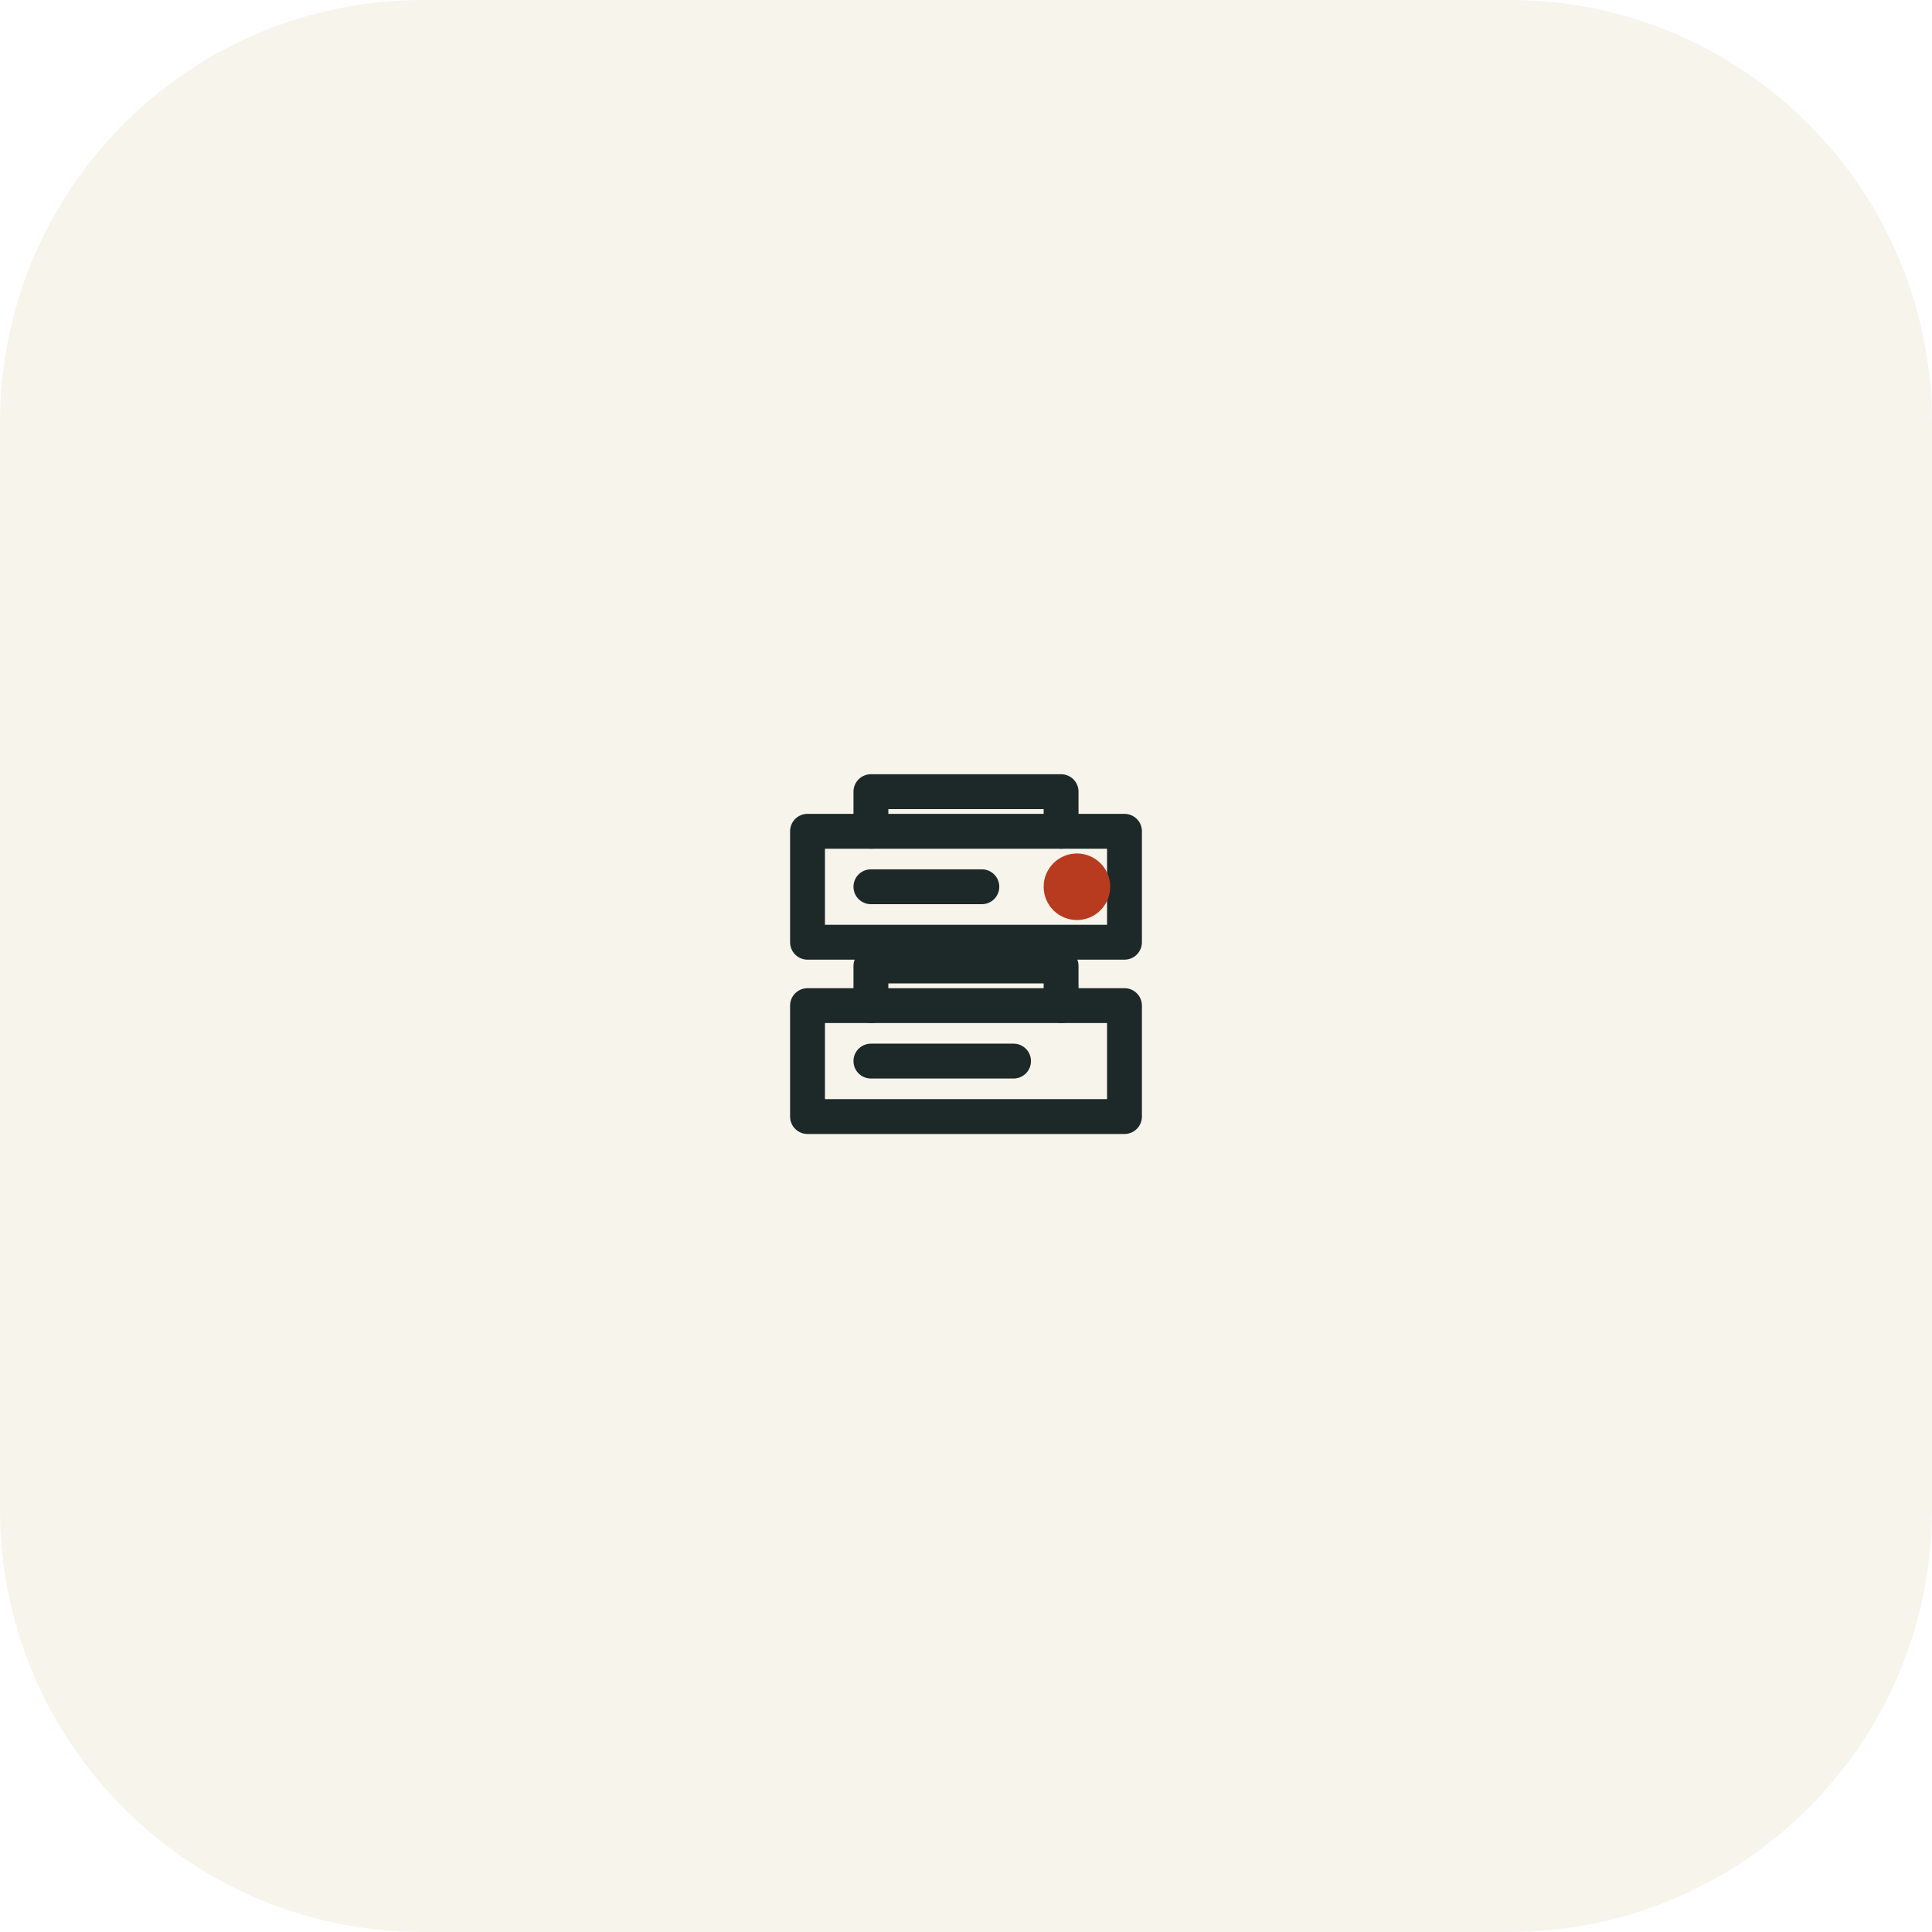
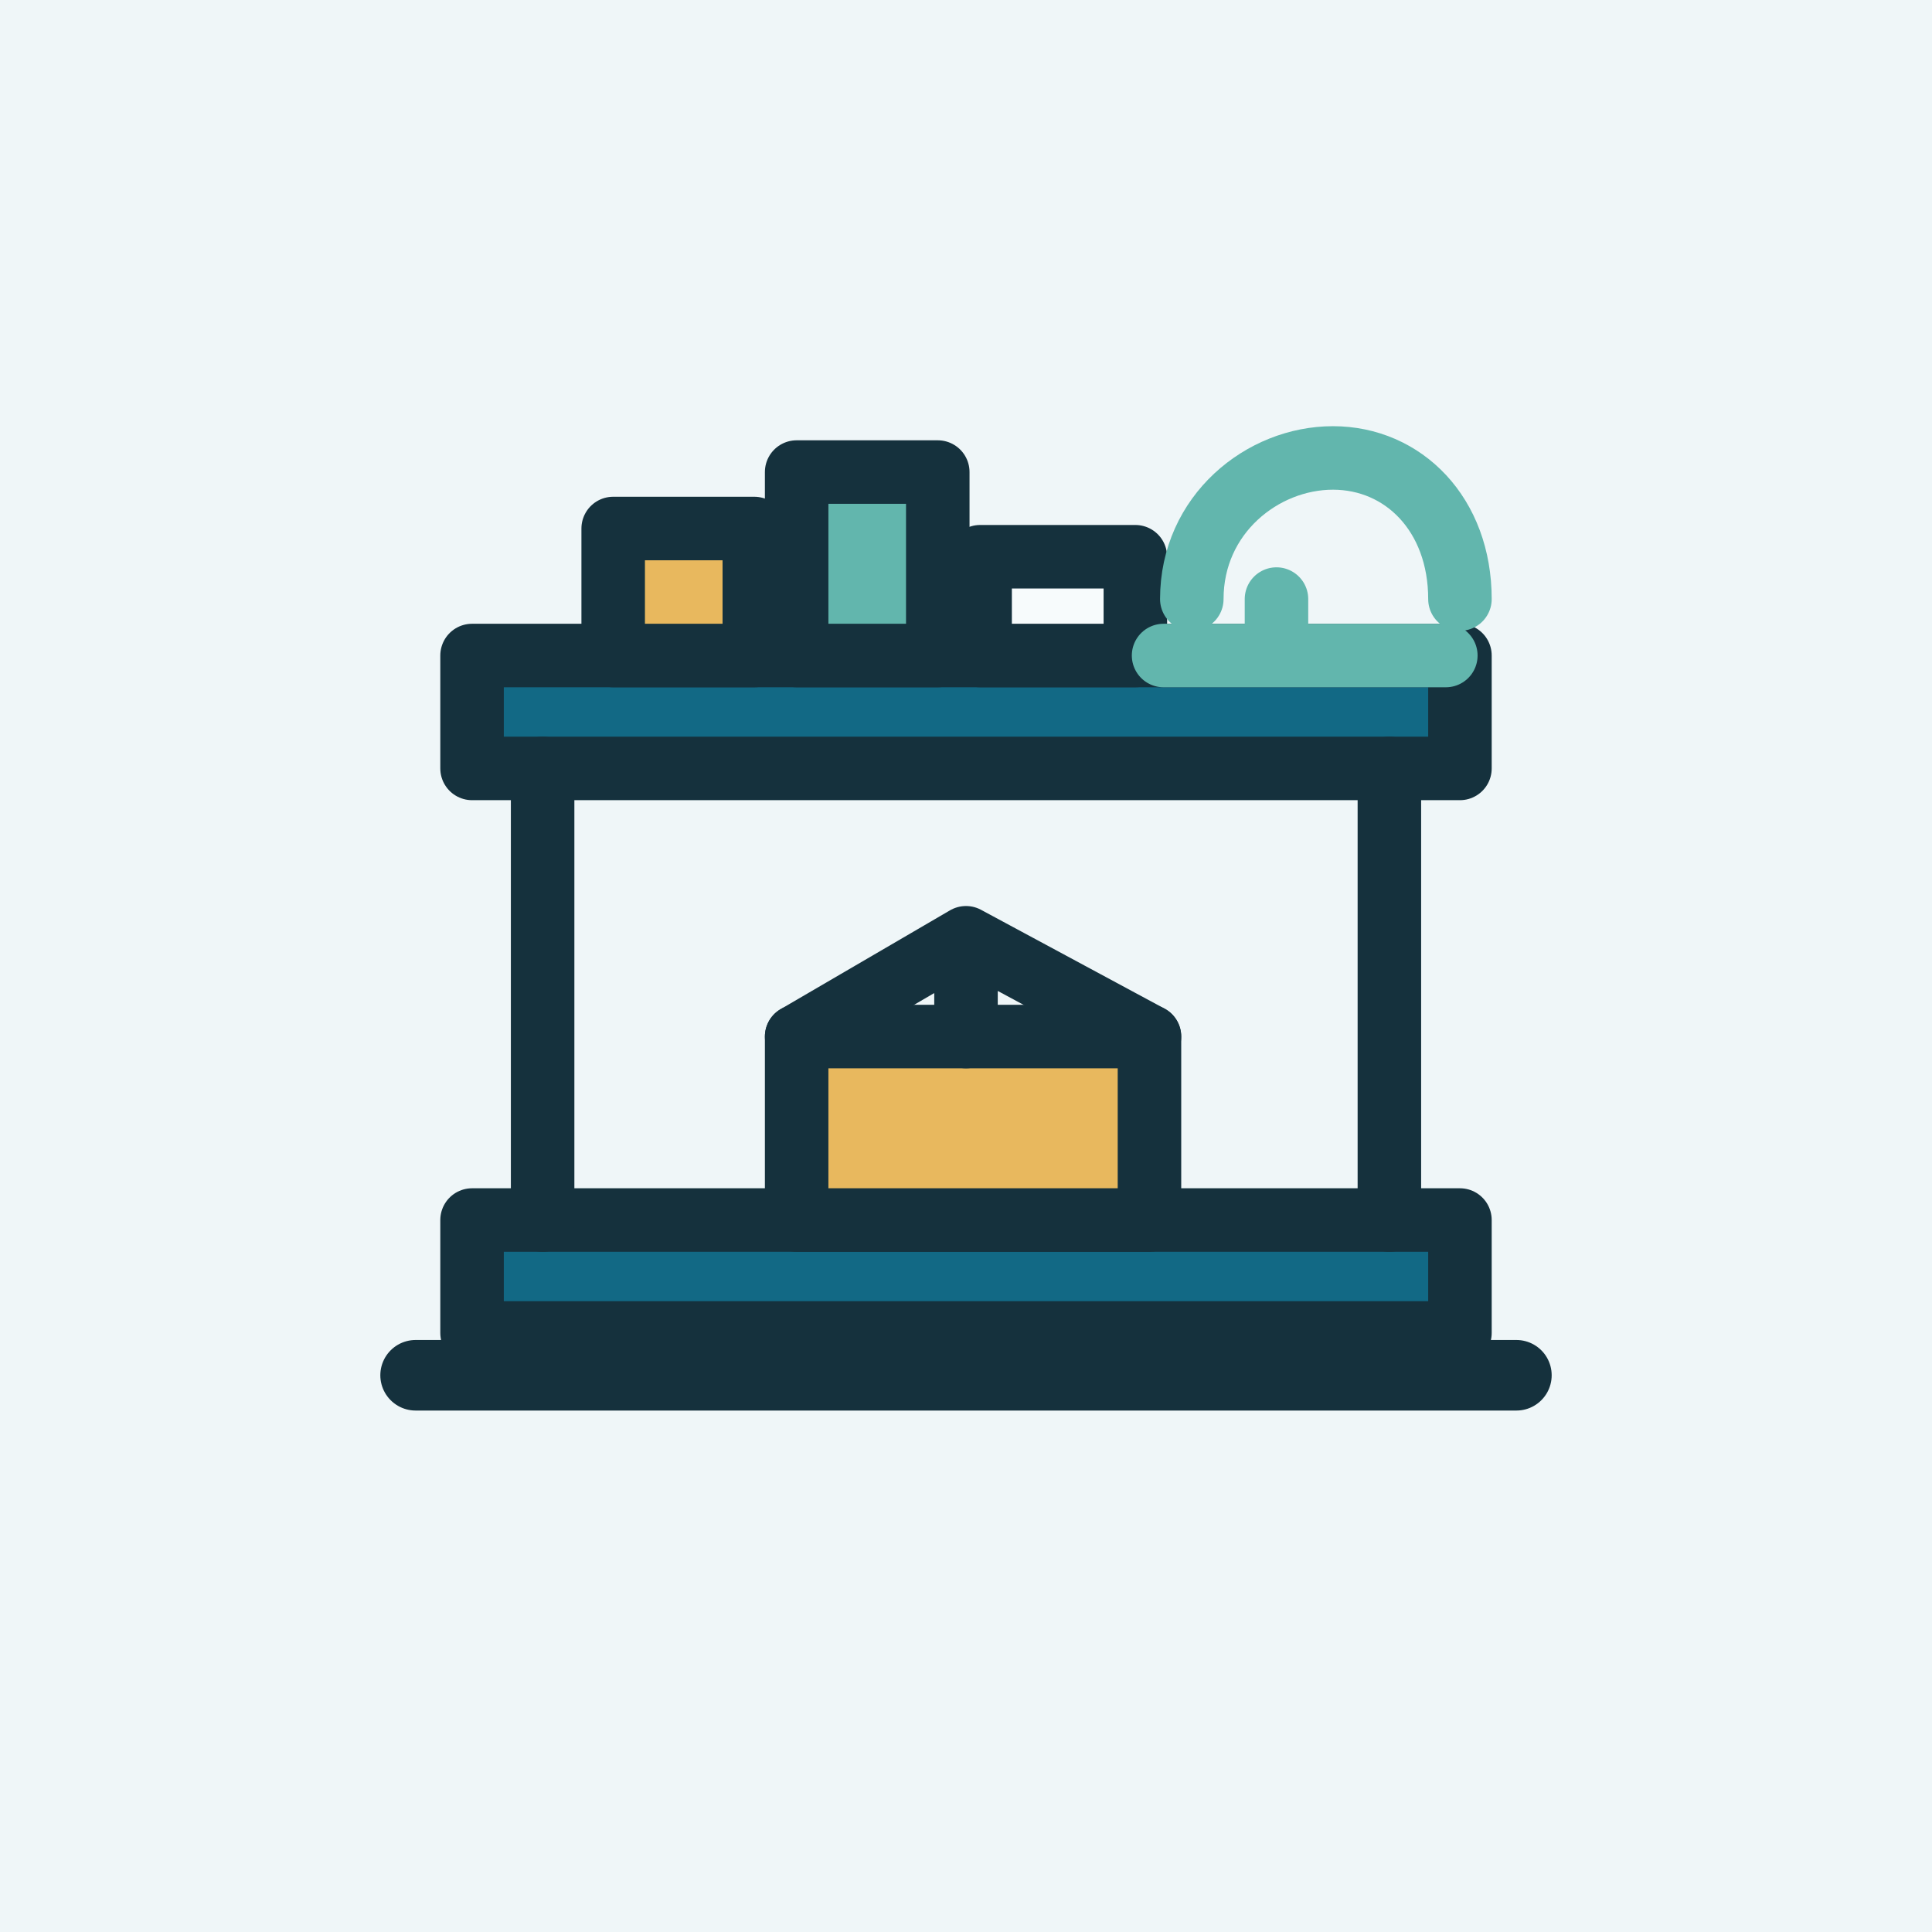
<svg xmlns="http://www.w3.org/2000/svg" width="512" height="512" viewBox="0 0 512 512">
-   <rect width="512" height="512" rx="112" fill="#F7F4EC" />
-   <g transform="translate(180.40 180.40) scale(4.2)">
-     <g fill="none" stroke="#1C2928" stroke-width="2.2" stroke-linecap="round" stroke-linejoin="round">
-       <path d="M8 9.5h20v7H8zM8 20.5h20v7H8z" />
-       <path d="M12 9.5V7h12v2.5M12 20.5V18h12v2.5" />
-       <path d="M12 13h7M12 24h9" />
+   <rect width="512" height="512" fill="#EFF6F8" />
+   <g transform="translate(69 69) scale(3.74)">
+     <g stroke="#15313D" stroke-width="4.5" stroke-linecap="round" stroke-linejoin="round">
+       <path d="M15 28h70v8H15zM15 68h70v8H15z" fill="#126985" />
+       <path d="M20 36v32M80 36v32" fill="none" />
+       <path d="M25 19h10v9H25z" fill="#E8B85E" />
+       <path d="M38 15h10v13H38z" fill="#62B6AD" />
+       <path d="M51 21h11v7H51z" fill="#F7FBFC" />
+       <path d="M66 24c0-6 5-10 10-10s9 4 9 10M72 24v4M64 28h20" fill="none" stroke="#62B6AD" />
+       <path d="M38 55h25v13H38z" fill="#E8B85E" />
+       <path d="M38 55l12-7 13 7M50 48v7" fill="none" />
+       <path d="M11 79h78" fill="none" stroke="#15313D" stroke-width="5" />
    </g>
-     <circle cx="25" cy="13" r="2.1" fill="#B83B20" />
  </g>
</svg>
